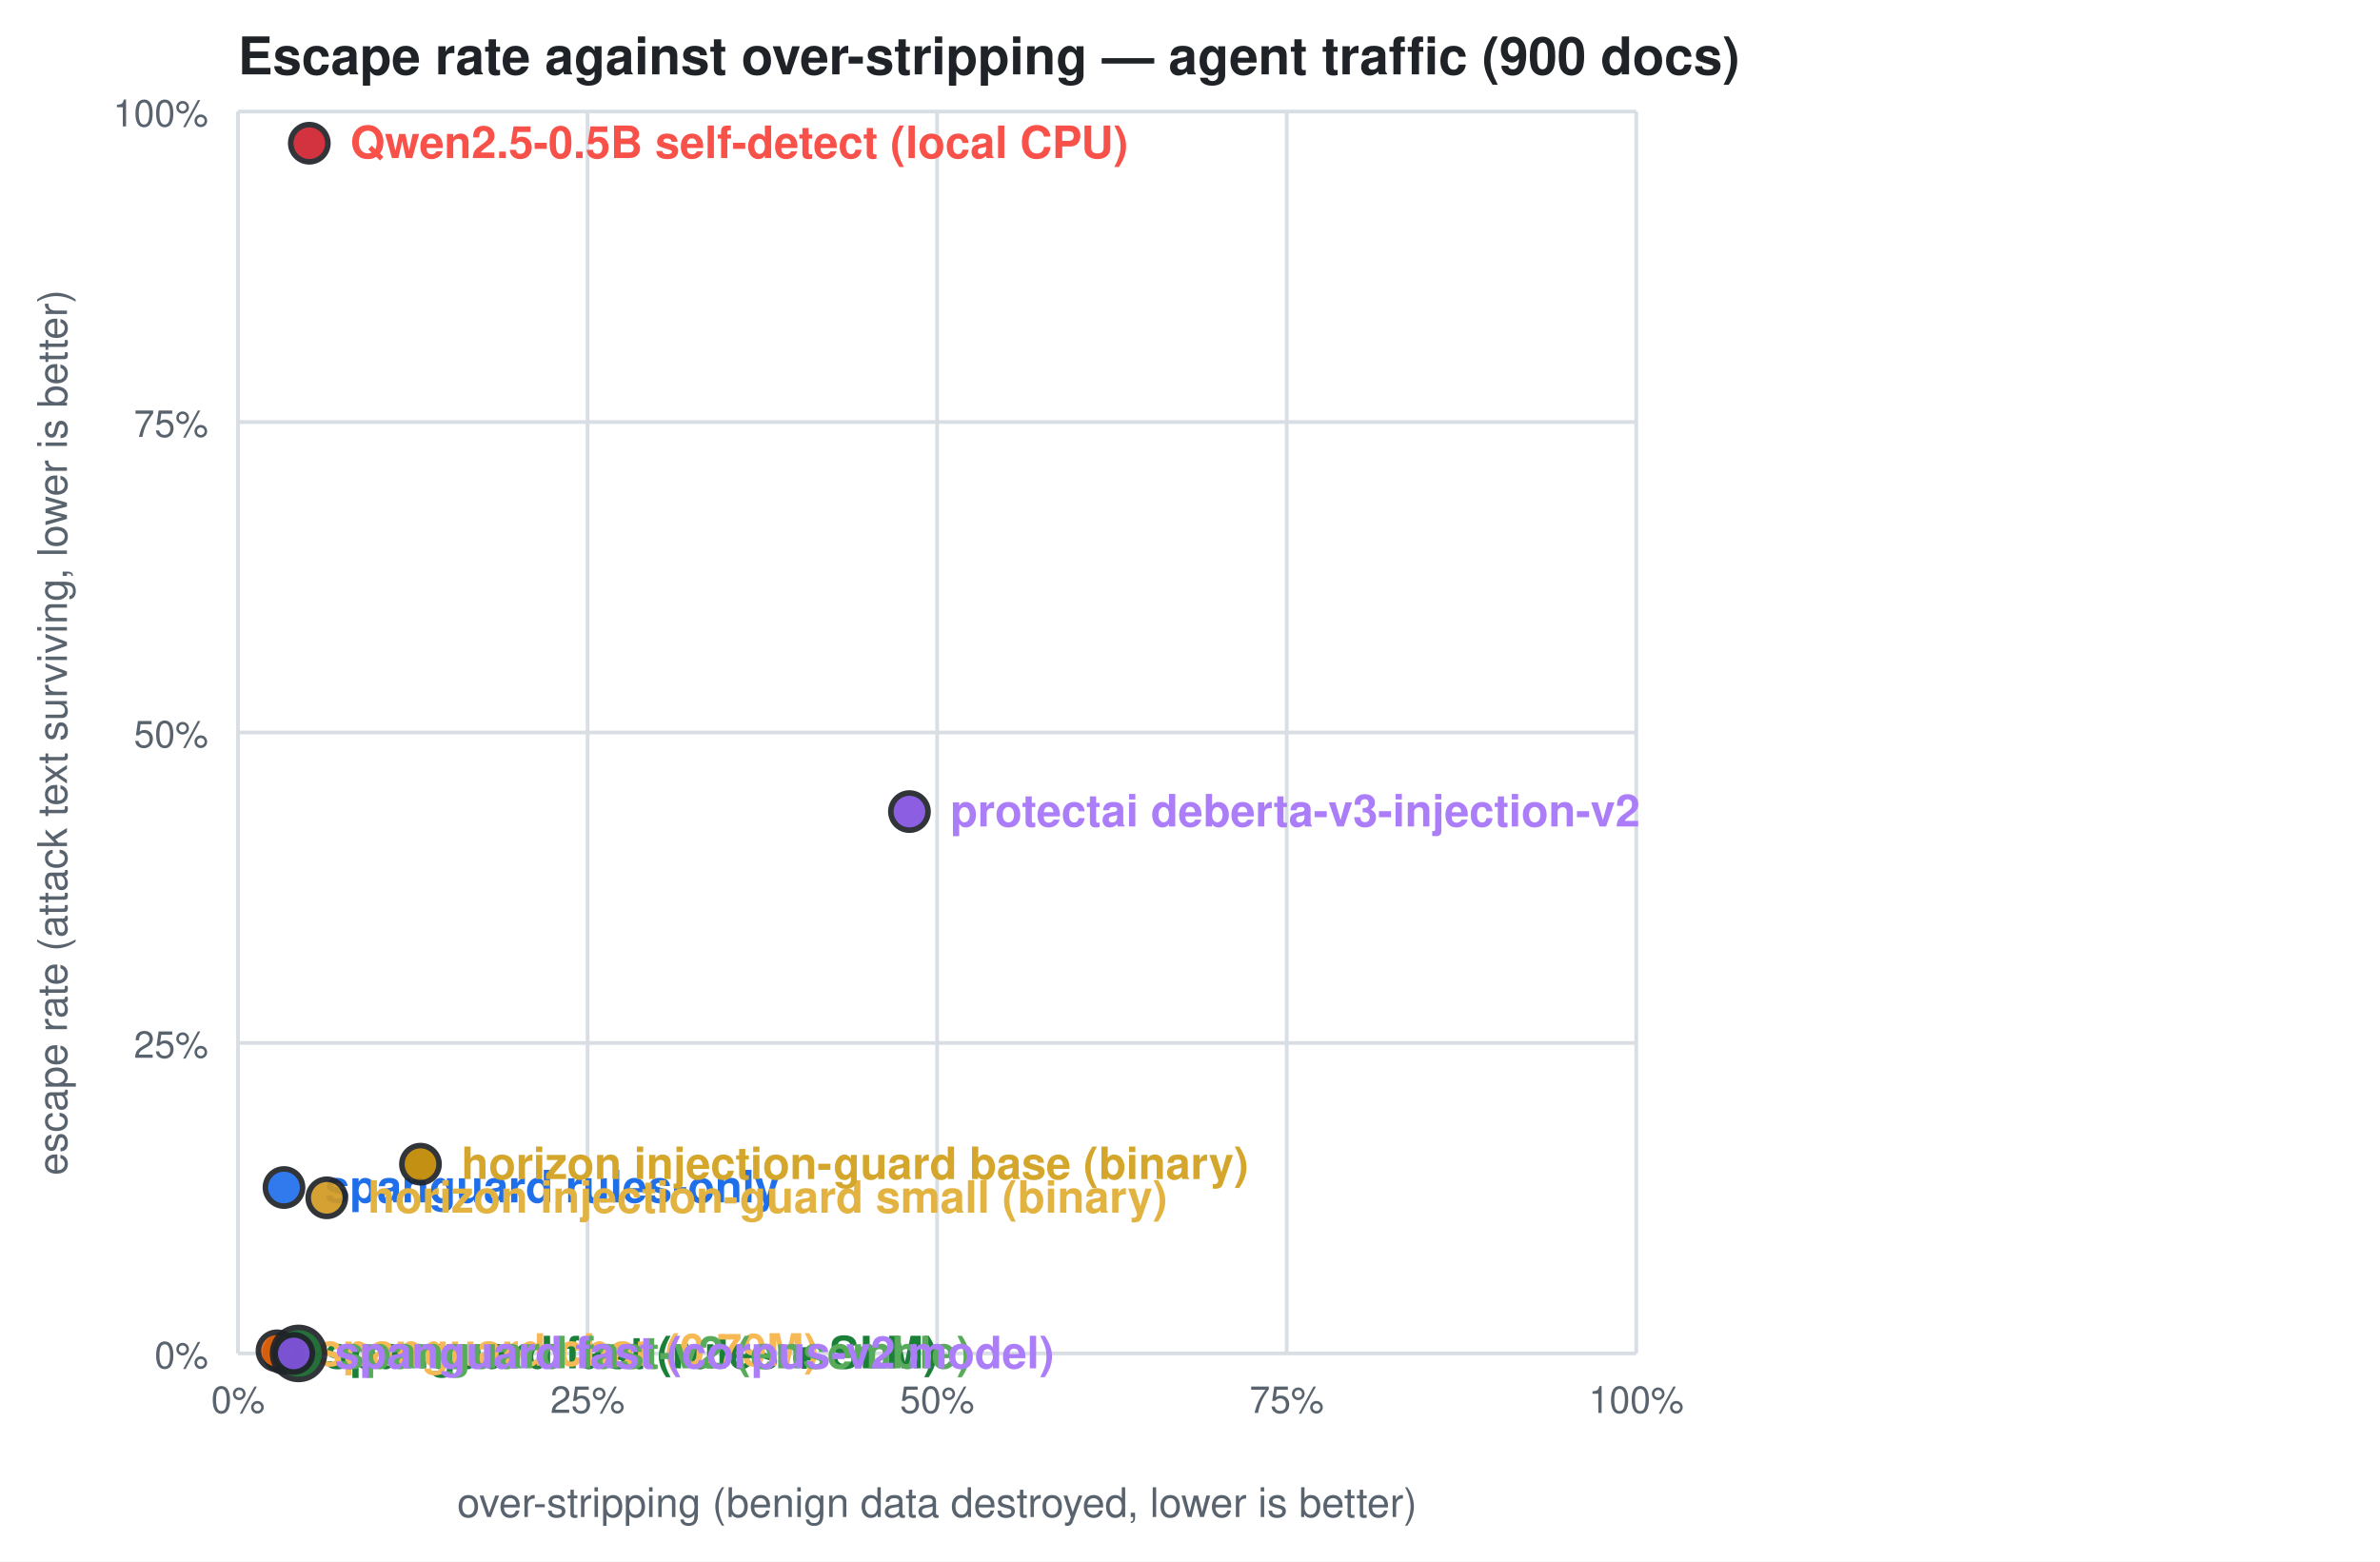
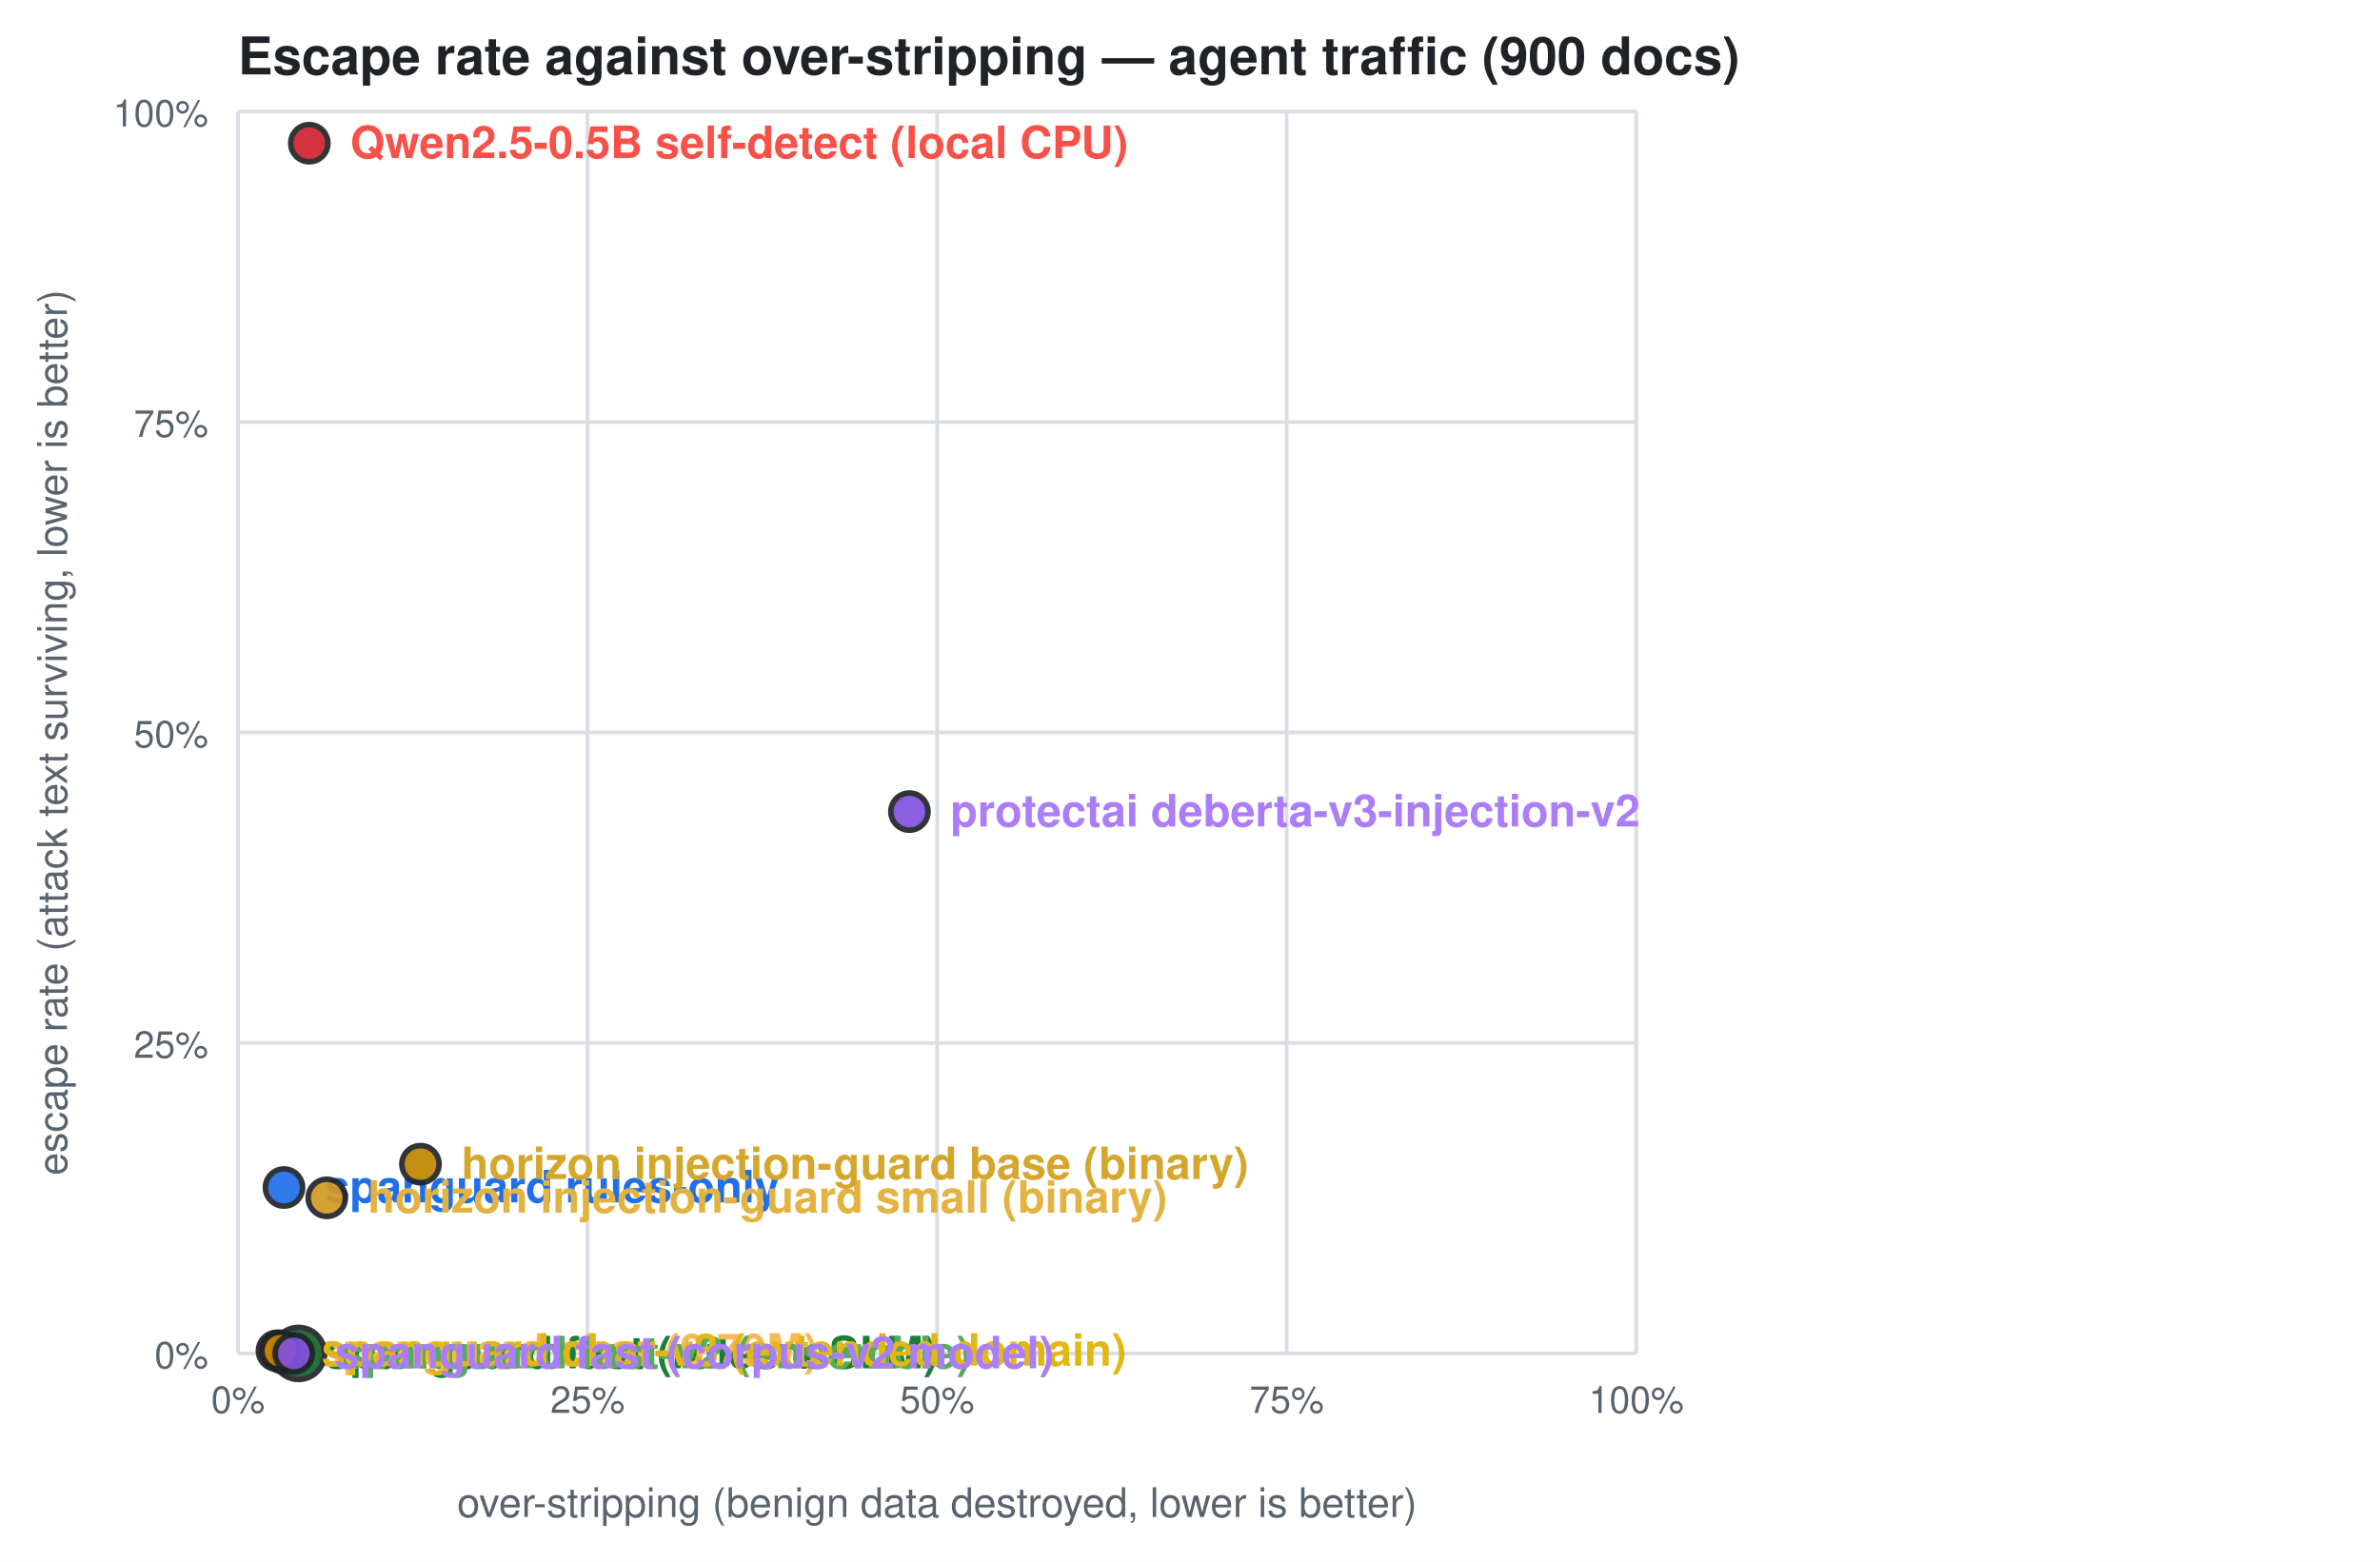
<svg xmlns="http://www.w3.org/2000/svg" width="640" height="420" viewBox="0 0 640 420" font-family="ui-sans-serif,system-ui,'Segoe UI',Helvetica,Arial,sans-serif">
  <rect width="640" height="420" fill="#ffffff" />
  <text x="64" y="20" font-size="14" fill="#1f2328" text-anchor="start" font-weight="600" font-family="ui-sans-serif,system-ui,'Segoe UI',Helvetica,Arial,sans-serif" opacity="1.0">Escape rate against over-stripping — agent traffic (900 docs)</text>
  <text x="252.0" y="408" font-size="11" fill="#59636e" text-anchor="middle" font-weight="normal" font-family="ui-sans-serif,system-ui,'Segoe UI',Helvetica,Arial,sans-serif" opacity="1.0">over-stripping (benign data destroyed, lower is better)</text>
  <g transform="rotate(-90 18 197.0)">
    <text x="18" y="197.0" font-size="11" fill="#59636e" text-anchor="middle" font-weight="normal" font-family="ui-sans-serif,system-ui,'Segoe UI',Helvetica,Arial,sans-serif" opacity="1.0">escape rate (attack text surviving, lower is better)</text>
  </g>
  <line x1="64.0" y1="30" x2="64.0" y2="364" stroke="#d8dee4" stroke-width="1" />
  <text x="64.0" y="380" font-size="10" fill="#59636e" text-anchor="middle" font-weight="normal" font-family="ui-sans-serif,system-ui,'Segoe UI',Helvetica,Arial,sans-serif" opacity="1.0">0%</text>
  <line x1="64" y1="30.0" x2="440" y2="30.0" stroke="#d8dee4" stroke-width="1" />
  <text x="56" y="34.0" font-size="10" fill="#59636e" text-anchor="end" font-weight="normal" font-family="ui-sans-serif,system-ui,'Segoe UI',Helvetica,Arial,sans-serif" opacity="1.0">100%</text>
  <line x1="158.0" y1="30" x2="158.0" y2="364" stroke="#d8dee4" stroke-width="1" />
  <text x="158.0" y="380" font-size="10" fill="#59636e" text-anchor="middle" font-weight="normal" font-family="ui-sans-serif,system-ui,'Segoe UI',Helvetica,Arial,sans-serif" opacity="1.0">25%</text>
  <line x1="64" y1="113.5" x2="440" y2="113.5" stroke="#d8dee4" stroke-width="1" />
  <text x="56" y="117.5" font-size="10" fill="#59636e" text-anchor="end" font-weight="normal" font-family="ui-sans-serif,system-ui,'Segoe UI',Helvetica,Arial,sans-serif" opacity="1.0">75%</text>
  <line x1="252.0" y1="30" x2="252.0" y2="364" stroke="#d8dee4" stroke-width="1" />
  <text x="252.0" y="380" font-size="10" fill="#59636e" text-anchor="middle" font-weight="normal" font-family="ui-sans-serif,system-ui,'Segoe UI',Helvetica,Arial,sans-serif" opacity="1.0">50%</text>
  <line x1="64" y1="197.0" x2="440" y2="197.0" stroke="#d8dee4" stroke-width="1" />
  <text x="56" y="201.0" font-size="10" fill="#59636e" text-anchor="end" font-weight="normal" font-family="ui-sans-serif,system-ui,'Segoe UI',Helvetica,Arial,sans-serif" opacity="1.0">50%</text>
  <line x1="346.0" y1="30" x2="346.0" y2="364" stroke="#d8dee4" stroke-width="1" />
  <text x="346.0" y="380" font-size="10" fill="#59636e" text-anchor="middle" font-weight="normal" font-family="ui-sans-serif,system-ui,'Segoe UI',Helvetica,Arial,sans-serif" opacity="1.0">75%</text>
  <line x1="64" y1="280.5" x2="440" y2="280.5" stroke="#d8dee4" stroke-width="1" />
  <text x="56" y="284.5" font-size="10" fill="#59636e" text-anchor="end" font-weight="normal" font-family="ui-sans-serif,system-ui,'Segoe UI',Helvetica,Arial,sans-serif" opacity="1.0">25%</text>
  <line x1="440.0" y1="30" x2="440.0" y2="364" stroke="#d8dee4" stroke-width="1" />
  <text x="440.0" y="380" font-size="10" fill="#59636e" text-anchor="middle" font-weight="normal" font-family="ui-sans-serif,system-ui,'Segoe UI',Helvetica,Arial,sans-serif" opacity="1.0">100%</text>
  <line x1="64" y1="364.0" x2="440" y2="364.0" stroke="#d8dee4" stroke-width="1" />
  <text x="56" y="368.0" font-size="10" fill="#59636e" text-anchor="end" font-weight="normal" font-family="ui-sans-serif,system-ui,'Segoe UI',Helvetica,Arial,sans-serif" opacity="1.0">0%</text>
  <circle cx="76.37" cy="364.0" r="5" fill="#1a7f37" stroke="#1f2328" stroke-width="1.5" opacity="0.92" />
  <text x="87.37" y="368.0" font-size="12" fill="#1a7f37" text-anchor="start" font-weight="600" font-family="ui-sans-serif,system-ui,'Segoe UI',Helvetica,Arial,sans-serif" opacity="1.0">spanguard fast (rules + SLM)</text>
  <circle cx="74.49" cy="363.299" r="5" fill="#e36209" stroke="#1f2328" stroke-width="1.5" opacity="0.92" />
  <text x="85.49" y="367.299" font-size="12" fill="#f7b955" text-anchor="start" font-weight="600" font-family="ui-sans-serif,system-ui,'Segoe UI',Helvetica,Arial,sans-serif" opacity="1.0">spanguard char (0.79M)</text>
  <circle cx="80.281" cy="364.0" r="7" fill="#116329" stroke="#1f2328" stroke-width="1.5" opacity="0.92" />
  <text x="91.281" y="368.0" font-size="12" fill="#57ab5a" text-anchor="start" font-weight="600" font-family="ui-sans-serif,system-ui,'Segoe UI',Helvetica,Arial,sans-serif" opacity="1.0">spanguard fast-v2 (ensemble)</text>
+   <circle cx="75.43" cy="363.299" r="5" fill="#bf8700" stroke="#1f2328" stroke-width="1.5" opacity="0.92" />
+   <text x="86.43" y="367.299" font-size="12" fill="#e2b714" text-anchor="start" font-weight="600" font-family="ui-sans-serif,system-ui,'Segoe UI',Helvetica,Arial,sans-serif" opacity="1.0">spanguard char-v3 (extended domain)</text>
  <circle cx="79.002" cy="364.0" r="5" fill="#8250df" stroke="#1f2328" stroke-width="1.5" opacity="0.92" />
  <text x="90.002" y="368.0" font-size="12" fill="#ab7df8" text-anchor="start" font-weight="600" font-family="ui-sans-serif,system-ui,'Segoe UI',Helvetica,Arial,sans-serif" opacity="1.0">spanguard fast (corpus-v2 model)</text>
  <circle cx="76.37" cy="319.378" r="5" fill="#1f6feb" stroke="#1f2328" stroke-width="1.5" opacity="0.92" />
  <text x="87.37" y="323.378" font-size="12" fill="#1f6feb" text-anchor="start" font-weight="600" font-family="ui-sans-serif,system-ui,'Segoe UI',Helvetica,Arial,sans-serif" opacity="1.0">spanguard rules-only</text>
  <circle cx="244.555" cy="218.276" r="5" fill="#8250df" stroke="#1f2328" stroke-width="1.5" opacity="0.92" />
  <text x="255.555" y="222.276" font-size="12" fill="#ab7df8" text-anchor="start" font-weight="600" font-family="ui-sans-serif,system-ui,'Segoe UI',Helvetica,Arial,sans-serif" opacity="1.0">protectai deberta-v3-injection-v2</text>
  <circle cx="83.176" cy="38.517" r="5" fill="#cf222e" stroke="#1f2328" stroke-width="1.5" opacity="0.92" />
  <text x="94.176" y="42.517" font-size="12" fill="#f85149" text-anchor="start" font-weight="600" font-family="ui-sans-serif,system-ui,'Segoe UI',Helvetica,Arial,sans-serif" opacity="1.0">Qwen2.5-0.5B self-detect (local CPU)</text>
  <circle cx="87.876" cy="322.15" r="5" fill="#d29922" stroke="#1f2328" stroke-width="1.5" opacity="0.92" />
  <text x="98.876" y="326.15" font-size="12" fill="#e3b341" text-anchor="start" font-weight="600" font-family="ui-sans-serif,system-ui,'Segoe UI',Helvetica,Arial,sans-serif" opacity="1.0">horizon injection-guard small (binary)</text>
  <circle cx="113.068" cy="313.098" r="5" fill="#bf8700" stroke="#1f2328" stroke-width="1.5" opacity="0.92" />
  <text x="124.068" y="317.098" font-size="12" fill="#d4a72c" text-anchor="start" font-weight="600" font-family="ui-sans-serif,system-ui,'Segoe UI',Helvetica,Arial,sans-serif" opacity="1.0">horizon injection-guard base (binary)</text>
</svg>
